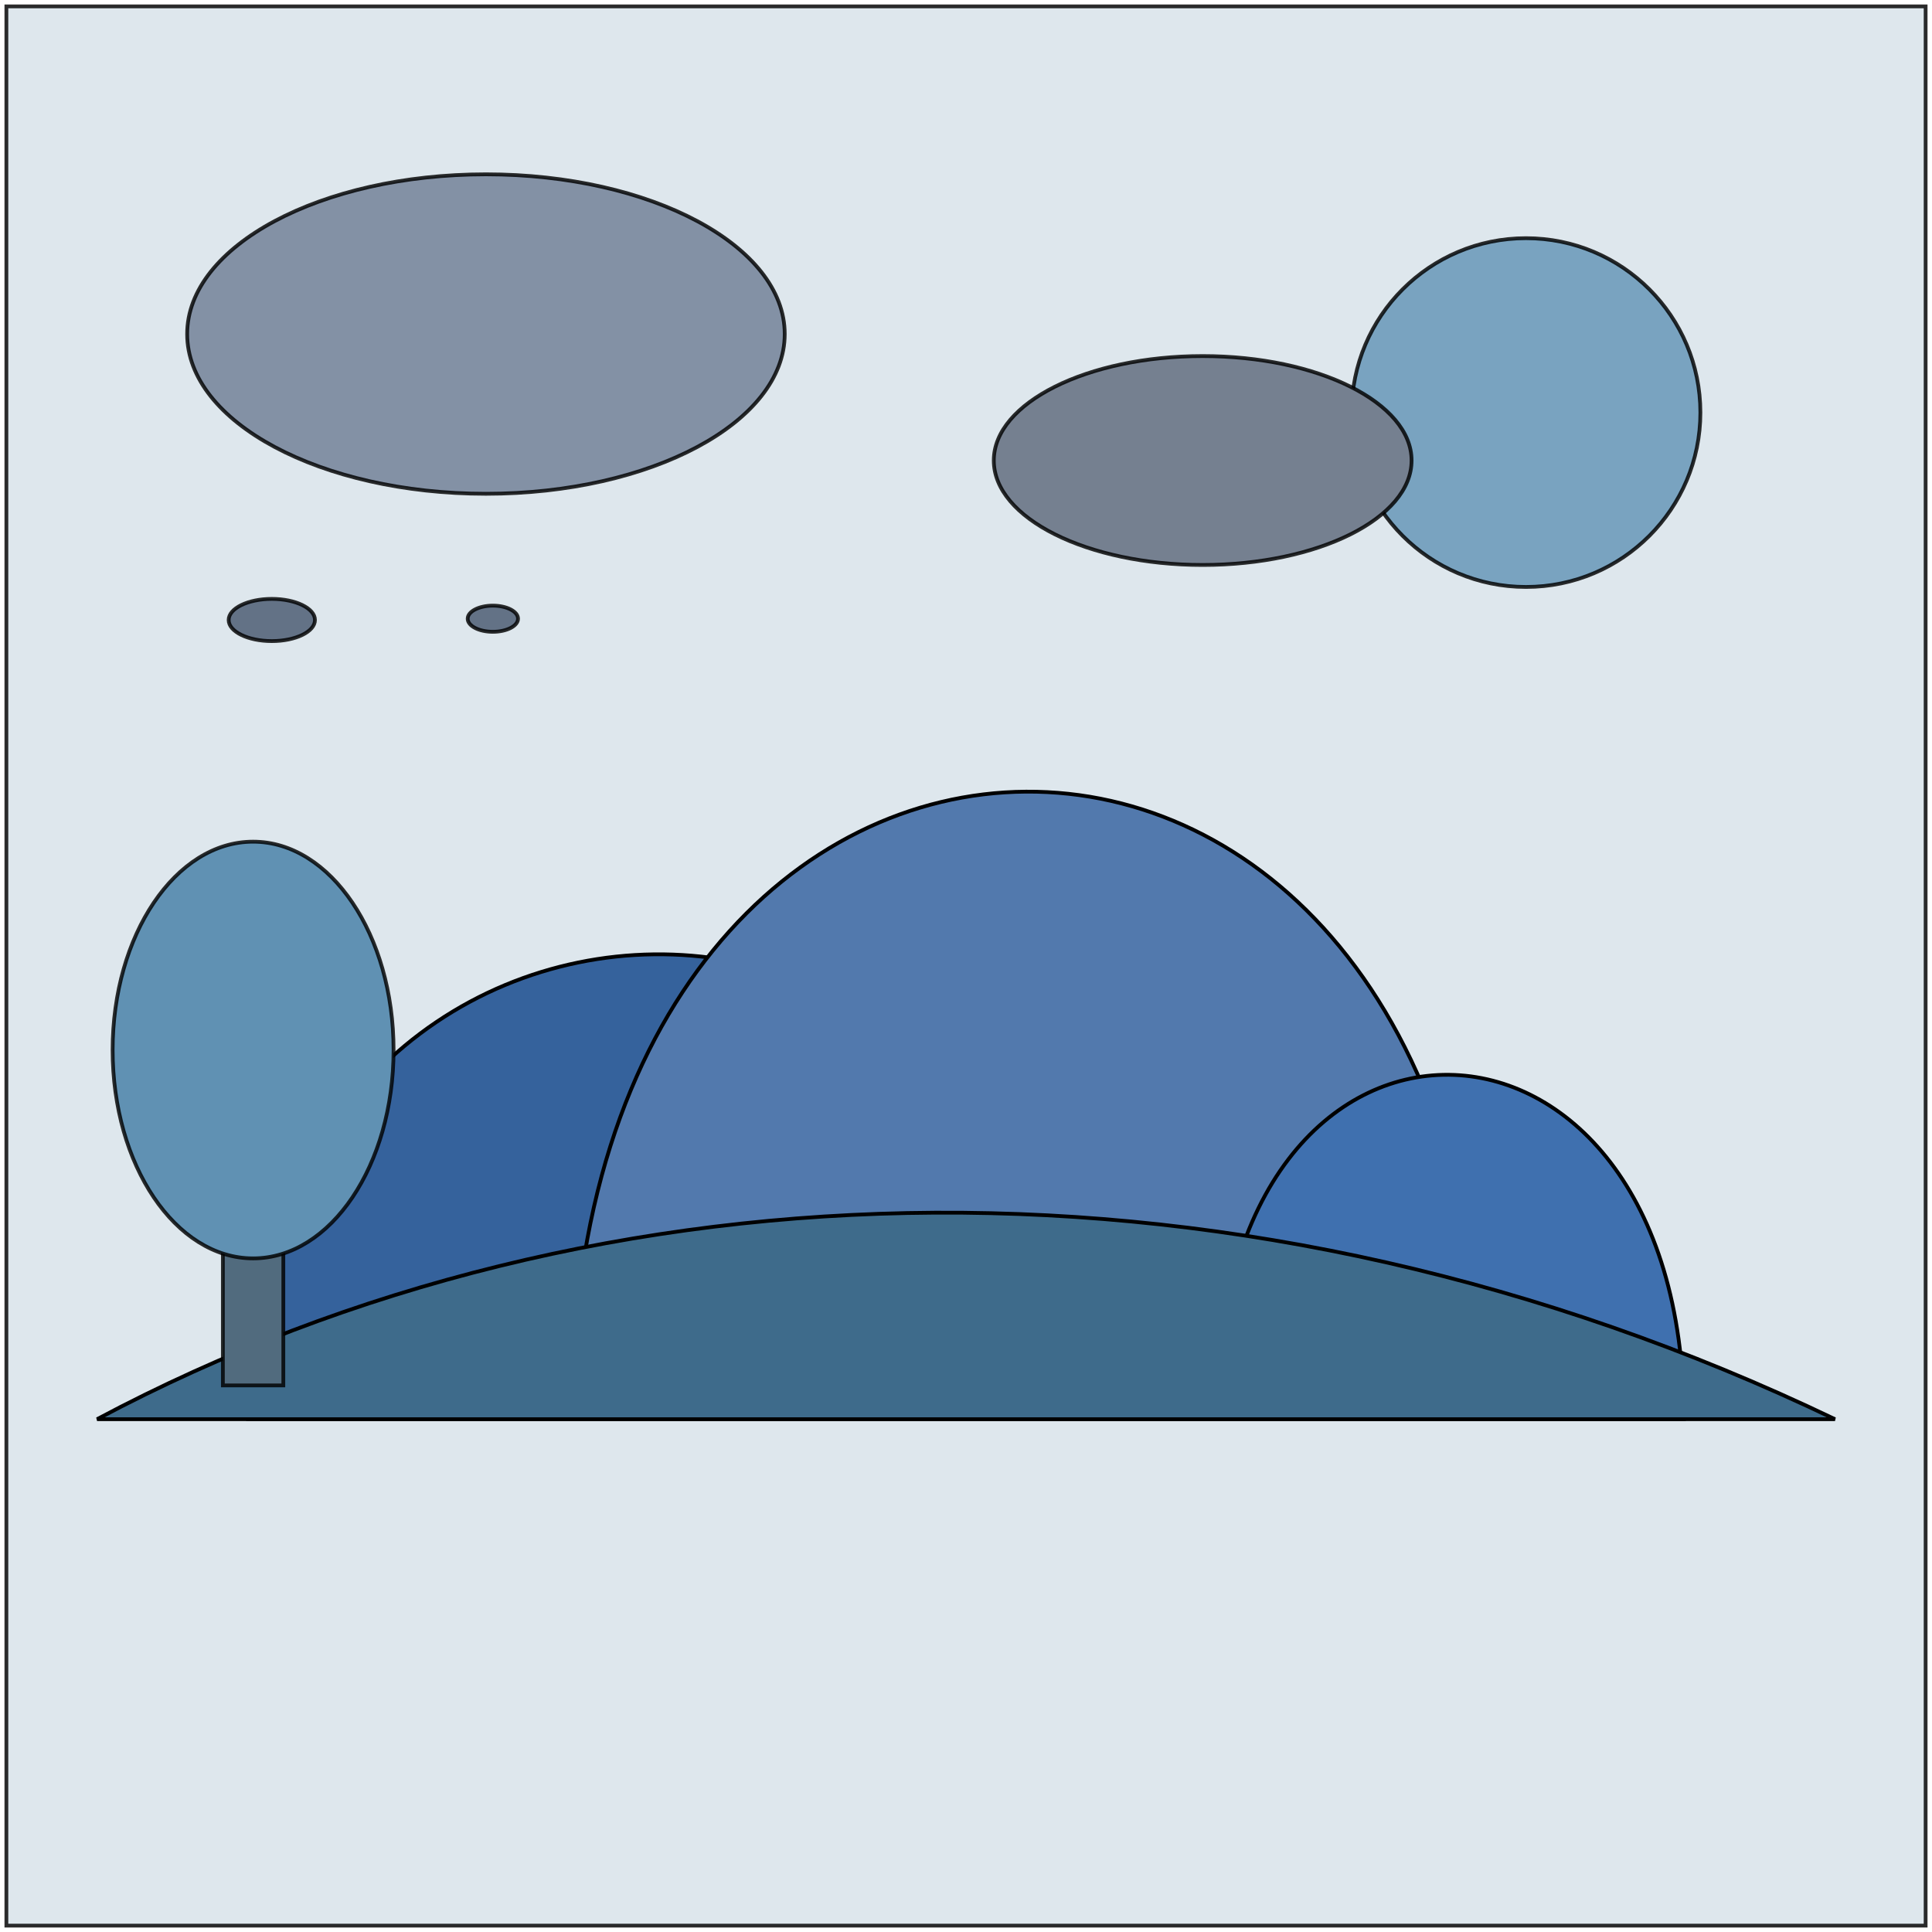
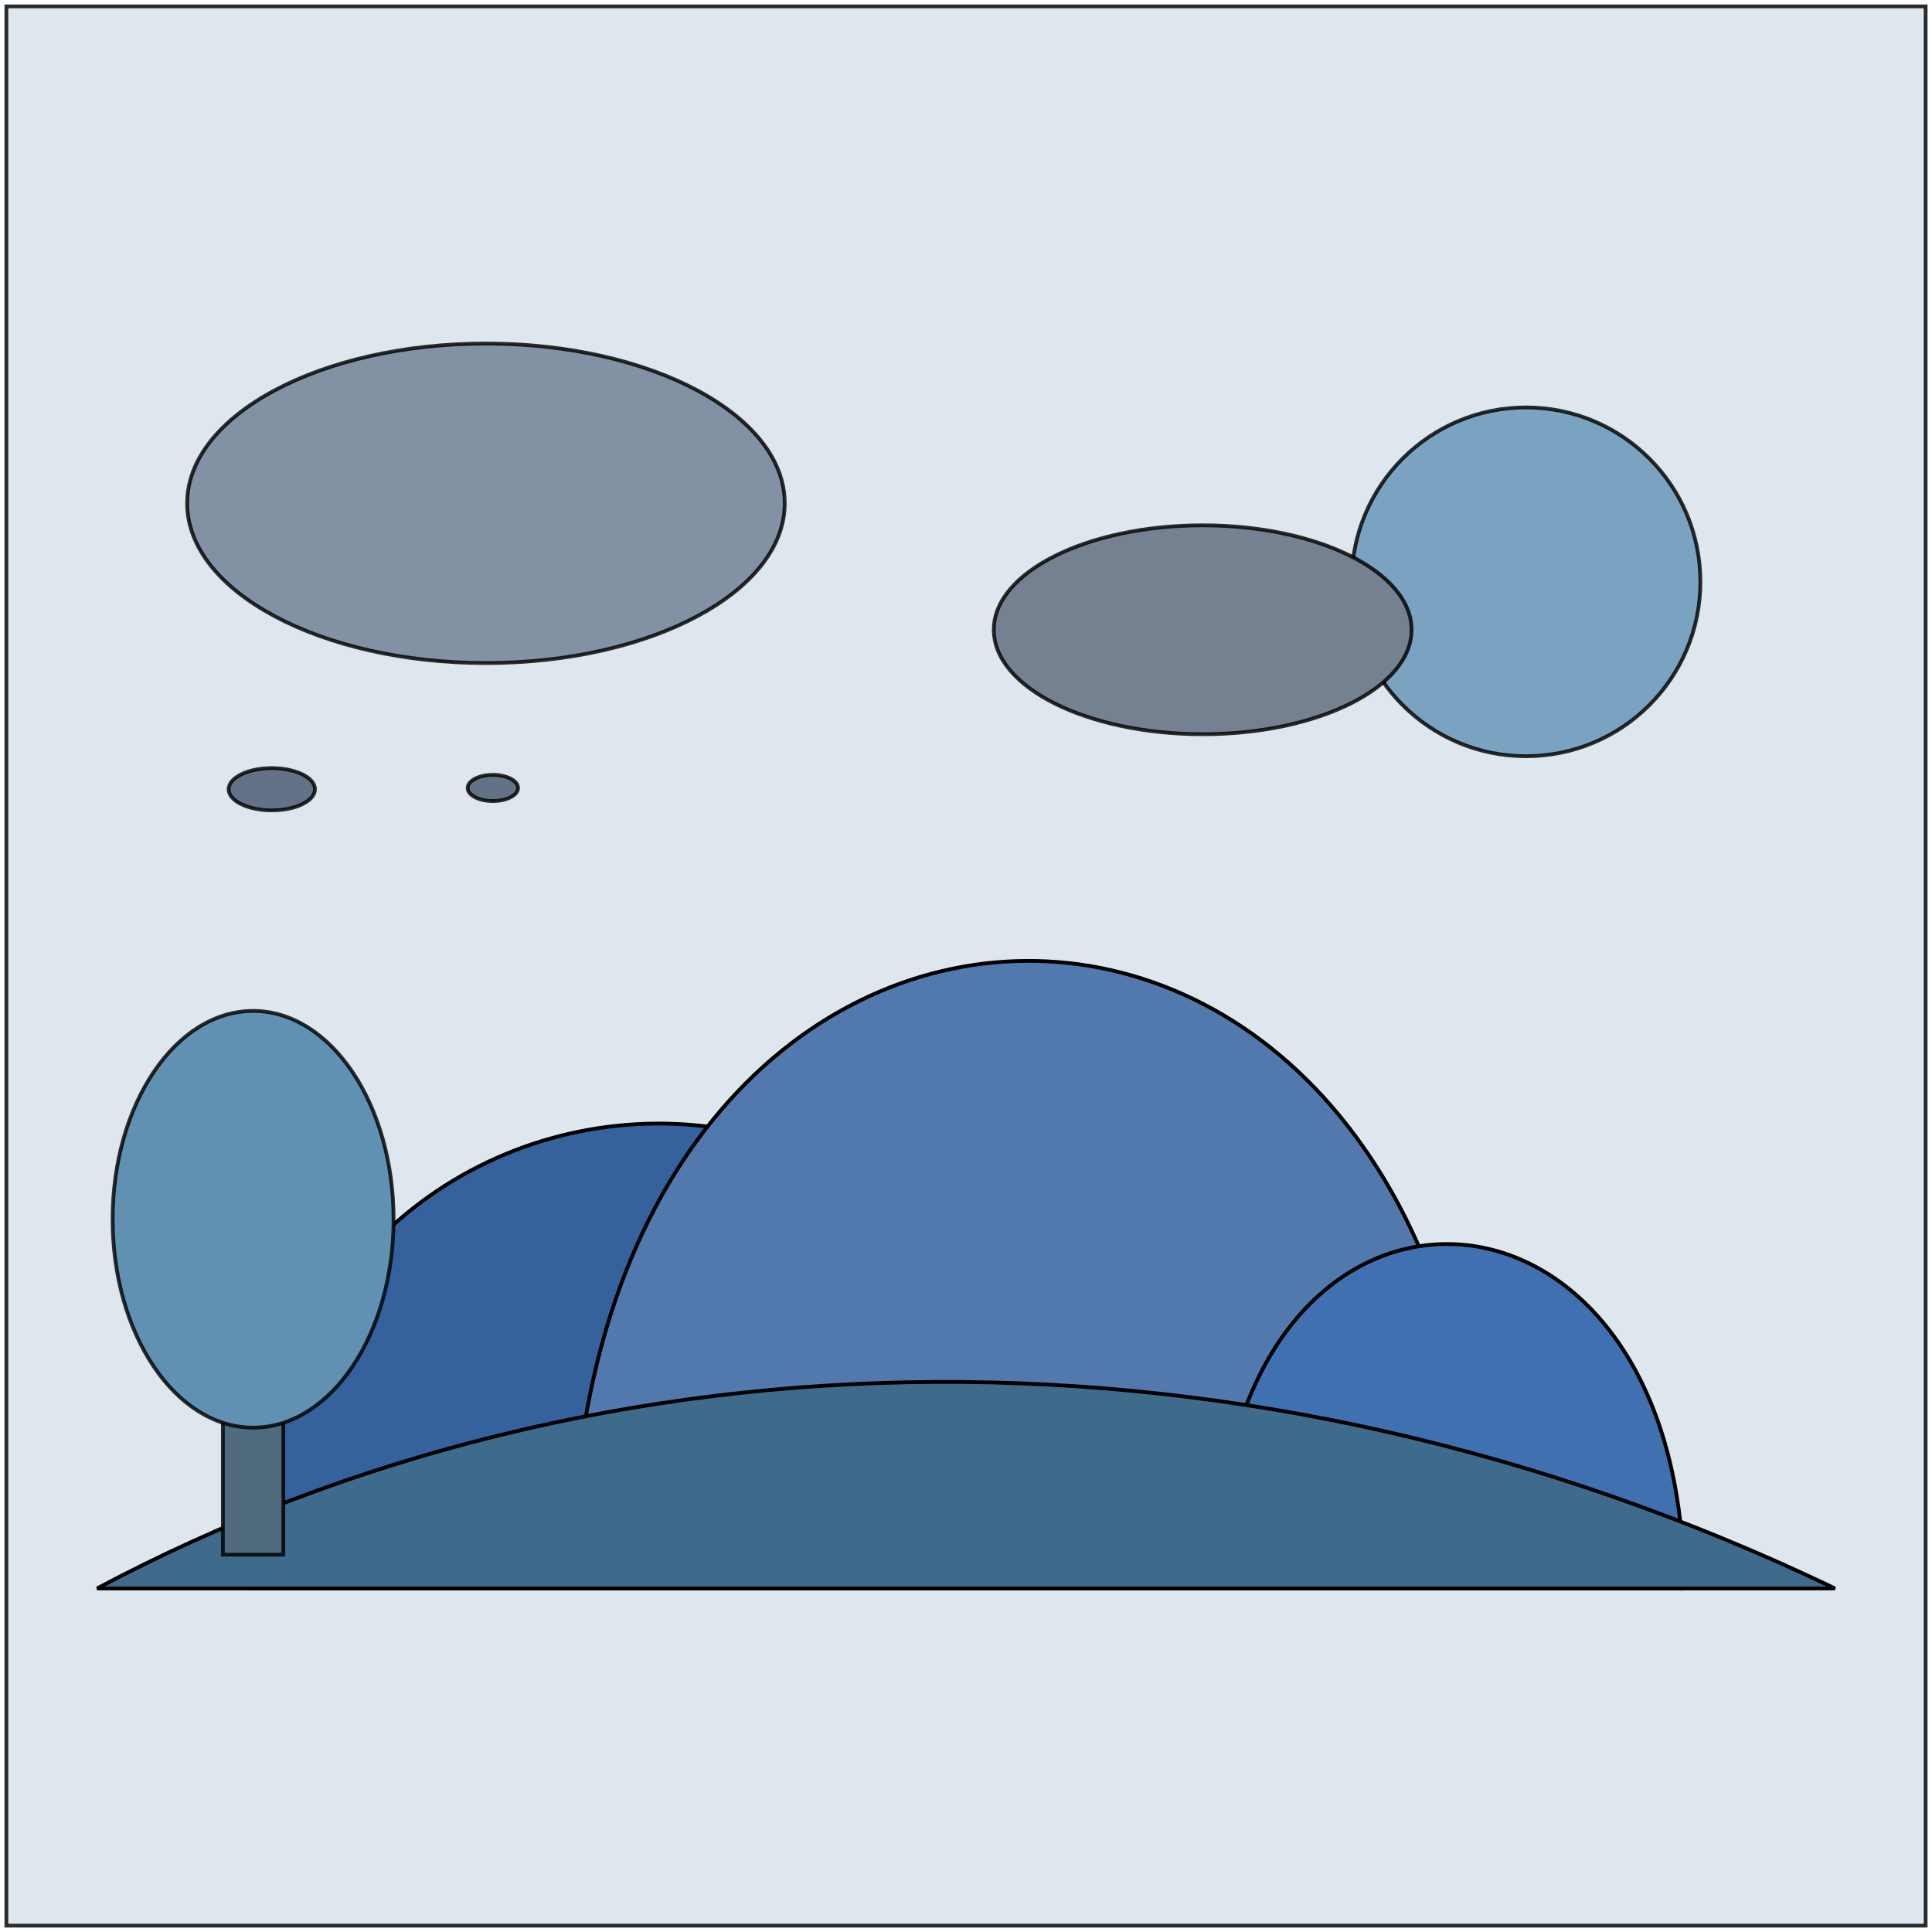
<svg xmlns="http://www.w3.org/2000/svg" version="1.1" id="svg2" width="512" height="512" viewBox="0 0 512 512">
  <defs id="defs6" />
  <g id="g8">
    <rect style="fill:#dee7ed;fill-opacity:1;stroke:#000000;stroke-width:1;stroke-miterlimit:4;stroke-dasharray:none;stroke-opacity:0.824" id="rect929" width="508.621" height="508.621" x="1.69" y="1.69" />
-     <path style="fill:#35629c;fill-opacity:1;stroke:#000000;stroke-width:1px;stroke-linecap:butt;stroke-linejoin:miter;stroke-opacity:1" d="m 65.748,376.099 c 0,-161.684 215.13,-166.824 215.13,0 z" id="path1206" />
-     <path style="fill:#5279ad;stroke:#000000;stroke-width:1px;stroke-linecap:butt;stroke-linejoin:miter;stroke-opacity:1;fill-opacity:1" d="m 151.527,376.099 c -0.412,-220.129 240.819,-223.344 241.78,0 z" id="path1208" />
-     <path style="fill:#3f70af;fill-opacity:1;stroke:#000000;stroke-width:1px;stroke-linecap:butt;stroke-linejoin:miter;stroke-opacity:1" d="m 322.508,376.099 c -1.025,-123.032 123.744,-120.344 123.744,0 z" id="path1210" />
-     <path style="fill:#3e6b8b;fill-opacity:1;stroke:#000000;stroke-width:1px;stroke-linecap:butt;stroke-linejoin:miter;stroke-opacity:1" d="m 25.726,376.099 c 133.813,-71.254 304.873,-74.686 460.567,0 z" id="path3325" />
-     <circle style="fill:#79a3c0;fill-opacity:1;stroke:#000000;stroke-width:1;stroke-miterlimit:4;stroke-dasharray:none;stroke-opacity:0.824" id="path3501" cx="404.407" cy="109.336" r="46.213" />
-     <ellipse style="fill:#8391a5;fill-opacity:1;stroke:#000000;stroke-width:1;stroke-miterlimit:4;stroke-dasharray:none;stroke-opacity:0.824" id="path3759" cx="128.781" cy="88.525" rx="79.18" ry="42.331" />
-     <ellipse style="fill:#758090;fill-opacity:1;stroke:#000000;stroke-width:1;stroke-miterlimit:4;stroke-dasharray:none;stroke-opacity:0.824" id="path3761" cx="318.724" cy="122.042" rx="55.358" ry="27.679" />
-     <ellipse style="fill:#637286;fill-opacity:1;stroke:#000000;stroke-width:1;stroke-miterlimit:4;stroke-dasharray:none;stroke-opacity:0.824" id="path7018" cx="72.034" cy="164.305" rx="11.433" ry="5.591" />
-     <ellipse style="fill:#637286;fill-opacity:1;stroke:#000000;stroke-width:1;stroke-miterlimit:4;stroke-dasharray:none;stroke-opacity:0.824" id="path7306" cx="130.614" cy="163.964" rx="6.669" ry="3.466" />
-     <rect style="fill:#516b7e;fill-opacity:1;stroke:#000000;stroke-width:1;stroke-miterlimit:4;stroke-dasharray:none;stroke-opacity:0.824" id="rect7420" width="16.021" height="112.146" x="59.064" y="255.001" />
-     <ellipse style="fill:#6091b3;fill-opacity:1;stroke:#000000;stroke-width:1;stroke-miterlimit:4;stroke-dasharray:none;stroke-opacity:0.824" id="path7308" cx="67.074" cy="278.269" rx="37.227" ry="55.216" />
+     <g id="g883" transform="translate(0,44.85324)">
+       <path style="fill:#35629c;fill-opacity:1;stroke:#000000;stroke-width:1px;stroke-linecap:butt;stroke-linejoin:miter;stroke-opacity:1" d="m 65.748,376.099 c 0,-161.684 215.13,-166.824 215.13,0 z" id="path1206" />
+       <path style="fill:#5279ad;fill-opacity:1;stroke:#000000;stroke-width:1px;stroke-linecap:butt;stroke-linejoin:miter;stroke-opacity:1" d="m 151.527,376.099 c -0.412,-220.129 240.819,-223.344 241.78,0 z" id="path1208" />
+       <path style="fill:#3f70af;fill-opacity:1;stroke:#000000;stroke-width:1px;stroke-linecap:butt;stroke-linejoin:miter;stroke-opacity:1" d="m 322.508,376.099 c -1.025,-123.032 123.744,-120.344 123.744,0 z" id="path1210" />
+       <path style="fill:#3e6b8b;fill-opacity:1;stroke:#000000;stroke-width:1px;stroke-linecap:butt;stroke-linejoin:miter;stroke-opacity:1" d="m 25.726,376.099 c 133.813,-71.254 304.873,-74.686 460.567,0 z" id="path3325" />
+       <circle style="fill:#79a3c0;fill-opacity:1;stroke:#000000;stroke-width:1;stroke-miterlimit:4;stroke-dasharray:none;stroke-opacity:0.824" id="path3501" cx="404.407" cy="109.336" r="46.213" />
+       <ellipse style="fill:#8391a5;fill-opacity:1;stroke:#000000;stroke-width:1;stroke-miterlimit:4;stroke-dasharray:none;stroke-opacity:0.824" id="path3759" cx="128.781" cy="88.525" rx="79.18" ry="42.331" />
+       <ellipse style="fill:#758090;fill-opacity:1;stroke:#000000;stroke-width:1;stroke-miterlimit:4;stroke-dasharray:none;stroke-opacity:0.824" id="path3761" cx="318.724" cy="122.042" rx="55.358" ry="27.679" />
+       <ellipse style="fill:#637286;fill-opacity:1;stroke:#000000;stroke-width:1;stroke-miterlimit:4;stroke-dasharray:none;stroke-opacity:0.824" id="path7018" cx="72.034" cy="164.305" rx="11.433" ry="5.591" />
+       <ellipse style="fill:#637286;fill-opacity:1;stroke:#000000;stroke-width:1;stroke-miterlimit:4;stroke-dasharray:none;stroke-opacity:0.824" id="path7306" cx="130.614" cy="163.964" rx="6.669" ry="3.466" />
+       <rect style="fill:#516b7e;fill-opacity:1;stroke:#000000;stroke-width:1;stroke-miterlimit:4;stroke-dasharray:none;stroke-opacity:0.824" id="rect7420" width="16.021" height="112.146" x="59.064" y="255.001" />
+       <ellipse style="fill:#6091b3;fill-opacity:1;stroke:#000000;stroke-width:1;stroke-miterlimit:4;stroke-dasharray:none;stroke-opacity:0.824" id="path7308" cx="67.074" cy="278.269" rx="37.227" ry="55.216" />
+     </g>
  </g>
</svg>
